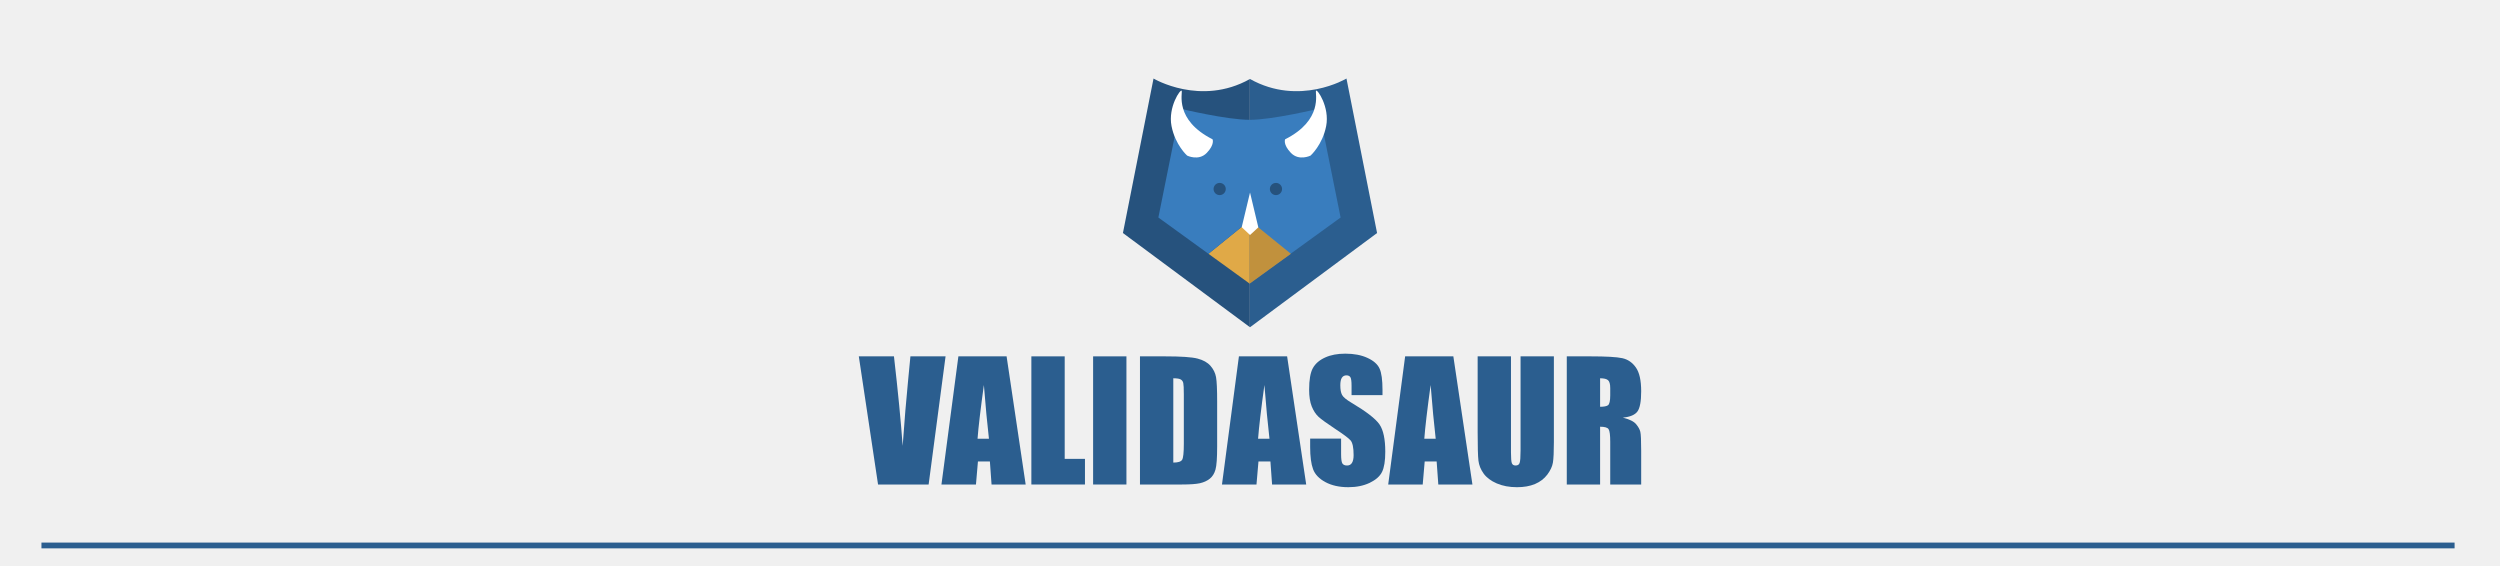
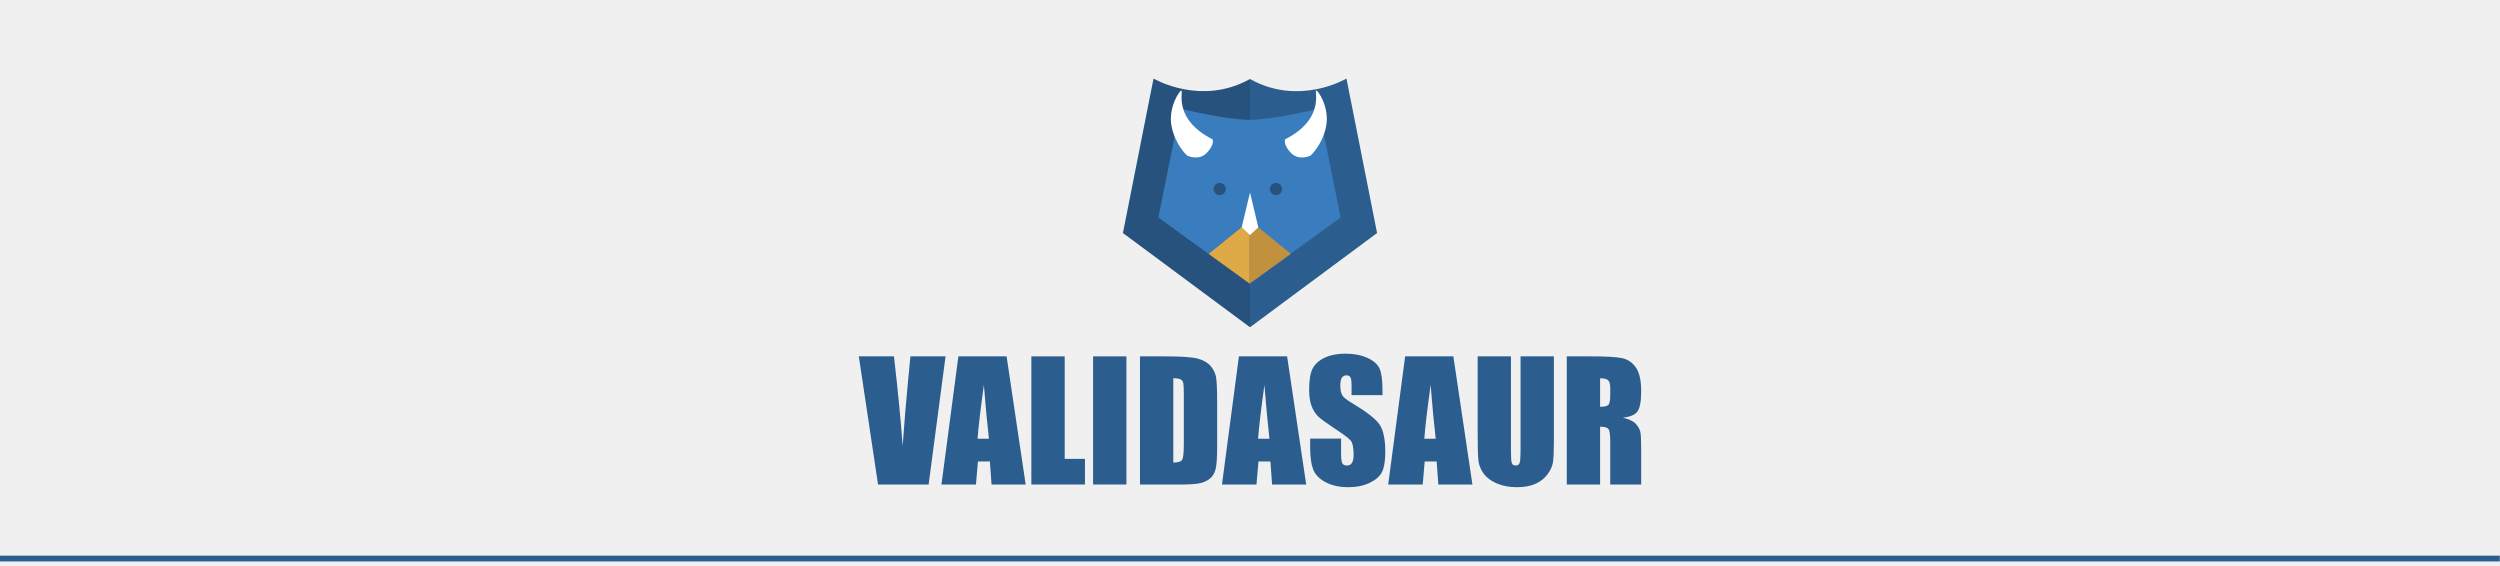
<svg xmlns="http://www.w3.org/2000/svg" width="433.09mm" height="98.005mm" viewBox="0 0 433.09 98.005" version="1.1" id="svg8">
  <defs id="defs2" />
  <g transform="translate(198.7966,175.3755)" id="layer1">
    <g id="g989" transform="translate(39.87649,-389.599)" />
    <g transform="translate(0,3.465034)" id="g921">
      <g aria-label="VALIDASAUR" id="text993" style="font-style:normal;font-variant:normal;font-weight:normal;font-stretch:normal;font-size:63.876px;line-height:1.25;font-family:'Courier New';-inkscape-font-specification:'Courier New';letter-spacing:0px;word-spacing:0px;fill:#2b5e8f;fill-opacity:1;stroke:none;stroke-width:5.988" transform="matrix(0.4396525,0,0,0.4396525,-17.49172,-50.44662)">
        <path d="m -39.801,-151.621 -6.675,50.496 h -19.93 l -7.579,-50.496 h 13.848 q 2.402,20.866 3.431,35.275 1.029,-14.566 2.152,-25.887 l 0.904,-9.388 z" style="font-style:normal;font-variant:normal;font-weight:normal;font-stretch:normal;font-family:Impact;-inkscape-font-specification:Impact;fill:#2b5e8f;fill-opacity:1;stroke-width:5.988" id="path877" />
        <path d="m -15.754,-151.621 7.517,50.496 H -21.68 l -0.655,-9.076 h -4.71 l -0.78,9.076 h -13.599 l 6.675,-50.496 z m -6.955,32.468 q -0.998,-8.577 -1.996,-21.178 -1.996,14.472 -2.495,21.178 z" style="font-style:normal;font-variant:normal;font-weight:normal;font-stretch:normal;font-family:Impact;-inkscape-font-specification:Impact;fill:#2b5e8f;fill-opacity:1;stroke-width:5.988" id="path879" />
        <path d="m 7.139,-151.621 v 40.391 h 7.985 v 10.105 H -5.992 v -50.496 z" style="font-style:normal;font-variant:normal;font-weight:normal;font-stretch:normal;font-family:Impact;-inkscape-font-specification:Impact;fill:#2b5e8f;fill-opacity:1;stroke-width:5.988" id="path881" />
        <path d="m 31.467,-151.621 v 50.496 H 18.336 v -50.496 z" style="font-style:normal;font-variant:normal;font-weight:normal;font-stretch:normal;font-family:Impact;-inkscape-font-specification:Impact;fill:#2b5e8f;fill-opacity:1;stroke-width:5.988" id="path883" />
        <path d="m 36.801,-151.621 h 9.825 q 9.513,0 12.85,0.873 3.368,0.873 5.115,2.869 1.747,1.996 2.183,4.46 0.437,2.433 0.437,9.606 v 17.684 q 0,6.799 -0.655,9.107 -0.624,2.277 -2.214,3.587 -1.591,1.279 -3.93,1.809 -2.339,0.499 -7.049,0.499 H 36.801 Z m 13.131,8.64 v 33.217 q 2.838,0 3.493,-1.123 0.655,-1.154 0.655,-6.207 v -19.618 q 0,-3.431 -0.218,-4.398 -0.218,-0.967 -0.998,-1.404 -0.78,-0.468 -2.932,-0.468 z" style="font-style:normal;font-variant:normal;font-weight:normal;font-stretch:normal;font-family:Impact;-inkscape-font-specification:Impact;fill:#2b5e8f;fill-opacity:1;stroke-width:5.988" id="path885" />
        <path d="m 94.782,-151.621 7.517,50.496 H 88.856 l -0.655,-9.076 h -4.71 l -0.78,9.076 H 69.113 l 6.675,-50.496 z m -6.955,32.468 q -0.998,-8.577 -1.996,-21.178 -1.996,14.472 -2.495,21.178 z" style="font-style:normal;font-variant:normal;font-weight:normal;font-stretch:normal;font-family:Impact;-inkscape-font-specification:Impact;fill:#2b5e8f;fill-opacity:1;stroke-width:5.988" id="path887" />
        <path d="m 132.365,-136.338 h -12.195 v -3.743 q 0,-2.62 -0.468,-3.337 -0.468,-0.717 -1.559,-0.717 -1.185,0 -1.809,0.967 -0.593,0.967 -0.593,2.932 0,2.526 0.686,3.805 0.655,1.279 3.712,3.088 8.764,5.209 11.041,8.546 2.277,3.337 2.277,10.76 0,5.396 -1.279,7.953 -1.248,2.558 -4.866,4.304 -3.618,1.715 -8.421,1.715 -5.271,0 -9.014,-1.996 -3.712,-1.996 -4.866,-5.084 -1.154,-3.088 -1.154,-8.764 v -3.306 h 12.195 v 6.144 q 0,2.838 0.499,3.649 0.53,0.811 1.84,0.811 1.31,0 1.934,-1.029 0.655,-1.029 0.655,-3.057 0,-4.46 -1.216,-5.832 -1.248,-1.372 -6.144,-4.585 -4.897,-3.244 -6.487,-4.71 -1.591,-1.466 -2.651,-4.055 -1.029,-2.589 -1.029,-6.612 0,-5.801 1.466,-8.484 1.497,-2.682 4.803,-4.179 3.306,-1.528 7.985,-1.528 5.115,0 8.702,1.653 3.618,1.653 4.772,4.179 1.185,2.495 1.185,8.515 z" style="font-style:normal;font-variant:normal;font-weight:normal;font-stretch:normal;font-family:Impact;-inkscape-font-specification:Impact;fill:#2b5e8f;fill-opacity:1;stroke-width:5.988" id="path889" />
        <path d="m 160.28,-151.621 7.517,50.496 h -13.443 l -0.655,-9.076 h -4.71 l -0.78,9.076 h -13.599 l 6.675,-50.496 z m -6.955,32.468 q -0.998,-8.577 -1.996,-21.178 -1.996,14.472 -2.495,21.178 z" style="font-style:normal;font-variant:normal;font-weight:normal;font-stretch:normal;font-family:Impact;-inkscape-font-specification:Impact;fill:#2b5e8f;fill-opacity:1;stroke-width:5.988" id="path891" />
        <path d="m 199.891,-151.621 v 33.747 q 0,5.739 -0.374,8.078 -0.374,2.308 -2.214,4.772 -1.84,2.433 -4.866,3.712 -2.994,1.248 -7.08,1.248 -4.522,0 -7.985,-1.497 -3.462,-1.497 -5.177,-3.899 -1.715,-2.402 -2.027,-5.053 -0.312,-2.682 -0.312,-11.228 v -29.88 h 13.131 v 37.864 q 0,3.306 0.343,4.242 0.374,0.904 1.466,0.904 1.248,0 1.591,-0.998 0.374,-1.029 0.374,-4.803 v -37.209 z" style="font-style:normal;font-variant:normal;font-weight:normal;font-stretch:normal;font-family:Impact;-inkscape-font-specification:Impact;fill:#2b5e8f;fill-opacity:1;stroke-width:5.988" id="path893" />
        <path d="m 204.975,-151.621 h 9.294 q 9.294,0 12.569,0.717 3.306,0.717 5.365,3.68 2.09,2.932 2.09,9.388 0,5.895 -1.466,7.922 -1.466,2.027 -5.77,2.433 3.899,0.967 5.24,2.589 1.341,1.622 1.653,2.994 0.343,1.341 0.343,7.454 v 13.318 h -12.195 v -16.78 q 0,-4.055 -0.655,-5.022 -0.624,-0.967 -3.337,-0.967 v 22.768 h -13.131 z m 13.131,8.64 v 11.228 q 2.214,0 3.088,-0.593 0.904,-0.624 0.904,-3.961 v -2.776 q 0,-2.402 -0.873,-3.15 -0.842,-0.749 -3.119,-0.749 z" style="font-style:normal;font-variant:normal;font-weight:normal;font-stretch:normal;font-family:Impact;-inkscape-font-specification:Impact;fill:#2b5e8f;fill-opacity:1;stroke-width:5.988" id="path895" />
      </g>
      <g id="g863" transform="matrix(0.4396525,0,0,0.4396525,83.1359,-84.8723)">
        <g id="g1091" transform="translate(-259.0949,98.66831)">
-           <path id="path833" style="opacity:1;fill:#2b5e8f;fill-opacity:1;stroke:none;stroke-width:2.778;stroke-linecap:round;stroke-linejoin:round;stroke-dasharray:5.555, 5.555;paint-order:stroke fill markers" d="m -562.322,-294.334 0.209,0.154 189.244,-140.324 -45.574,-230.088 c 0,0 -70.162,41.944 -143.67,0.682 -0.07,0.039 -0.139,0.064 -0.209,0.104 z" transform="matrix(0.2645833,0,0,0.2645833,259.0949,-105.6173)" />
-           <path id="path1184" style="opacity:1;fill:#26527d;fill-opacity:1;stroke:none;stroke-width:2.778;stroke-linecap:round;stroke-linejoin:round;stroke-dasharray:5.555, 5.555;paint-order:stroke fill markers" d="m -562.322,-294.334 v -369.473 c -73.431,41.065 -143.461,-0.785 -143.461,-0.785 l -45.574,230.088 z" transform="matrix(0.2645833,0,0,0.2645833,259.0949,-105.6173)" />
+           <path id="path833" style="opacity:1;fill:#2b5e8f;fill-opacity:1;stroke:none;stroke-width:2.778;stroke-linecap:round;stroke-linejoin:round;stroke-dasharray:5.555, 5.555;paint-order:stroke fill markers" d="m -562.113,-294.18 v 0 l 189.244,-140.324 -45.574,-230.088 c 0,0 -70.162,41.944 -143.67,0.682 -0.07,0.039 0.07,-0.039 0,0 z" transform="matrix(0.2645833,0,0,0.2645833,259.0949,-105.6173)" />
+           <path id="path1184" style="opacity:1;fill:#26527d;fill-opacity:1;stroke:none;stroke-width:2.778;stroke-linecap:round;stroke-linejoin:round;stroke-dasharray:5.555, 5.555;paint-order:stroke fill markers" d="m -562.113,-294.18 v -369.73 c -73.431,41.065 -143.67,-0.682 -143.67,-0.682 l -45.574,230.088 z" transform="matrix(0.2645833,0,0,0.2645833,259.0949,-105.6173)" />
          <path d="m 110.312,-200.792 v -24.825 l -16.313,13.217 16.169,11.712 z" style="opacity:1;fill:#e0a947;fill-opacity:1;stroke:none;stroke-width:0.487;stroke-linecap:round;stroke-linejoin:round;stroke-dasharray:0.975, 0.975;paint-order:stroke fill markers" id="path846" />
          <path d="m 82.902,-269.58 -8.638,42.886 19.735,14.295 16.313,-13.217 v 24.825 l 0.057,-0.041 35.702,-25.861 -8.639,-42.886 c 0,0 -18.062,4.39 -27.164,4.393 -9.169,0.003 -27.366,-4.393 -27.366,-4.393 z" style="opacity:1;fill:#397dbe;fill-opacity:1;stroke:none;stroke-width:0.487;stroke-linecap:round;stroke-linejoin:round;stroke-dasharray:0.975, 0.975;paint-order:stroke fill markers" id="path860" />
          <path id="path850" d="m 124.21,-257.512 c 0,0 -0.935,2.005 2.272,5.345 3.207,3.341 7.751,1.069 7.751,1.069 0,0 4.677,-4.143 6.147,-11.626 1.47,-7.484 -3.608,-14.833 -4.009,-13.898 -0.401,0.935 2.94,11.493 -12.161,19.11 z" style="opacity:1;fill:#ffffff;fill-opacity:1;stroke:none;stroke-width:0.265px;stroke-linecap:butt;stroke-linejoin:miter;stroke-opacity:1" />
          <path style="opacity:1;fill:#ffffff;fill-opacity:1;stroke:none;stroke-width:0.265px;stroke-linecap:butt;stroke-linejoin:miter;stroke-opacity:1" d="m 95.617,-257.512 c 0,0 0.935,2.005 -2.272,5.345 -3.207,3.341 -7.751,1.069 -7.751,1.069 0,0 -4.677,-4.143 -6.147,-11.626 -1.47,-7.484 3.608,-14.833 4.009,-13.898 0.401,0.935 -2.94,11.493 12.161,19.11 z" id="path852" />
          <circle r="2.405" cy="-237.926" cx="98.418" id="path854" style="opacity:1;fill:#26527d;fill-opacity:1;stroke:none;stroke-width:0.794;stroke-linecap:round;stroke-linejoin:round;stroke-dasharray:1.587, 1.587;paint-order:stroke fill markers" />
          <circle style="opacity:1;fill:#26527d;fill-opacity:1;stroke:none;stroke-width:0.794;stroke-linecap:round;stroke-linejoin:round;stroke-dasharray:1.587, 1.587;paint-order:stroke fill markers" id="circle856" cx="120.601" cy="-237.926" r="2.405" />
          <path id="path863" style="opacity:1;fill:#c1913d;fill-opacity:1;stroke:none;stroke-width:0.487;stroke-linecap:round;stroke-linejoin:round;stroke-dasharray:0.975, 0.975;paint-order:stroke fill markers" d="m 110.168,-200.792 v -24.825 l 16.313,13.217 -16.169,11.712 z" />
          <path id="path865" d="m 107.104,-222.877 3.274,3.074 3.274,-3.007 -3.274,-13.731 z" style="opacity:1;fill:#ffffff;fill-opacity:1;stroke:none;stroke-width:0.265px;stroke-linecap:butt;stroke-linejoin:miter;stroke-opacity:1" />
        </g>
      </g>
    </g>
-     <path id="path923" d="M -191.615,-80.881 H 226.427" style="fill:#000000;stroke:#2b5e8f;stroke-width:1;stroke-linecap:butt;stroke-linejoin:miter;stroke-opacity:1;stroke-miterlimit:4;stroke-dasharray:none;fill-opacity:1" />
+     <g style="opacity:1" transform="matrix(0.2645833,0,0,0.2645833,-198.7966,-175.3755)" id="g926">
+       <path id="path928" d="M -0.006,365.715 H 1636.766 Z" style="color:#000000;font-style:normal;font-variant:normal;font-weight:normal;font-stretch:normal;font-size:medium;line-height:normal;font-family:sans-serif;font-variant-ligatures:normal;font-variant-position:normal;font-variant-caps:normal;font-variant-numeric:normal;font-variant-alternates:normal;font-variant-east-asian:normal;font-feature-settings:normal;font-variation-settings:normal;text-indent:0;text-align:start;text-decoration:none;text-decoration-line:none;text-decoration-style:solid;text-decoration-color:#000000;letter-spacing:normal;word-spacing:normal;text-transform:none;writing-mode:lr-tb;direction:ltr;text-orientation:mixed;dominant-baseline:auto;baseline-shift:baseline;text-anchor:start;white-space:normal;shape-padding:0;shape-margin:0;inline-size:0;clip-rule:nonzero;display:inline;overflow:visible;visibility:visible;isolation:auto;mix-blend-mode:normal;color-interpolation:sRGB;color-interpolation-filters:linearRGB;solid-color:#000000;solid-opacity:1;vector-effect:none;fill:#000000;fill-opacity:1;fill-rule:nonzero;stroke:none;stroke-width:3.78;stroke-linecap:butt;stroke-linejoin:miter;stroke-miterlimit:4;stroke-dasharray:none;stroke-dashoffset:0;stroke-opacity:1.0;color-rendering:auto;image-rendering:auto;shape-rendering:auto;text-rendering:auto;enable-background:accumulate;stop-color:#000000;stop-opacity:1;" />
+       <path id="path930" d="M -0.006 363.824 L -0.006 367.605 L 1636.766 367.605 L 1636.766 363.824 L -0.006 363.824 z " style="color:#000000;font-style:normal;font-variant:normal;font-weight:normal;font-stretch:normal;font-size:medium;line-height:normal;font-family:sans-serif;font-variant-ligatures:normal;font-variant-position:normal;font-variant-caps:normal;font-variant-numeric:normal;font-variant-alternates:normal;font-variant-east-asian:normal;font-feature-settings:normal;font-variation-settings:normal;text-indent:0;text-align:start;text-decoration:none;text-decoration-line:none;text-decoration-style:solid;text-decoration-color:#000000;letter-spacing:normal;word-spacing:normal;text-transform:none;writing-mode:lr-tb;direction:ltr;text-orientation:mixed;dominant-baseline:auto;baseline-shift:baseline;text-anchor:start;white-space:normal;shape-padding:0;shape-margin:0;inline-size:0;clip-rule:nonzero;display:inline;overflow:visible;visibility:visible;isolation:auto;mix-blend-mode:normal;color-interpolation:sRGB;color-interpolation-filters:linearRGB;solid-color:#000000;solid-opacity:1;vector-effect:none;fill:#2b5e8f;fill-opacity:1;fill-rule:nonzero;stroke:none;stroke-width:3.78;stroke-linecap:butt;stroke-linejoin:miter;stroke-miterlimit:4;stroke-dasharray:none;stroke-dashoffset:0;stroke-opacity:1.0;color-rendering:auto;image-rendering:auto;shape-rendering:auto;text-rendering:auto;enable-background:accumulate;stop-color:#000000;stop-opacity:1;" />
+     </g>
  </g>
</svg>
